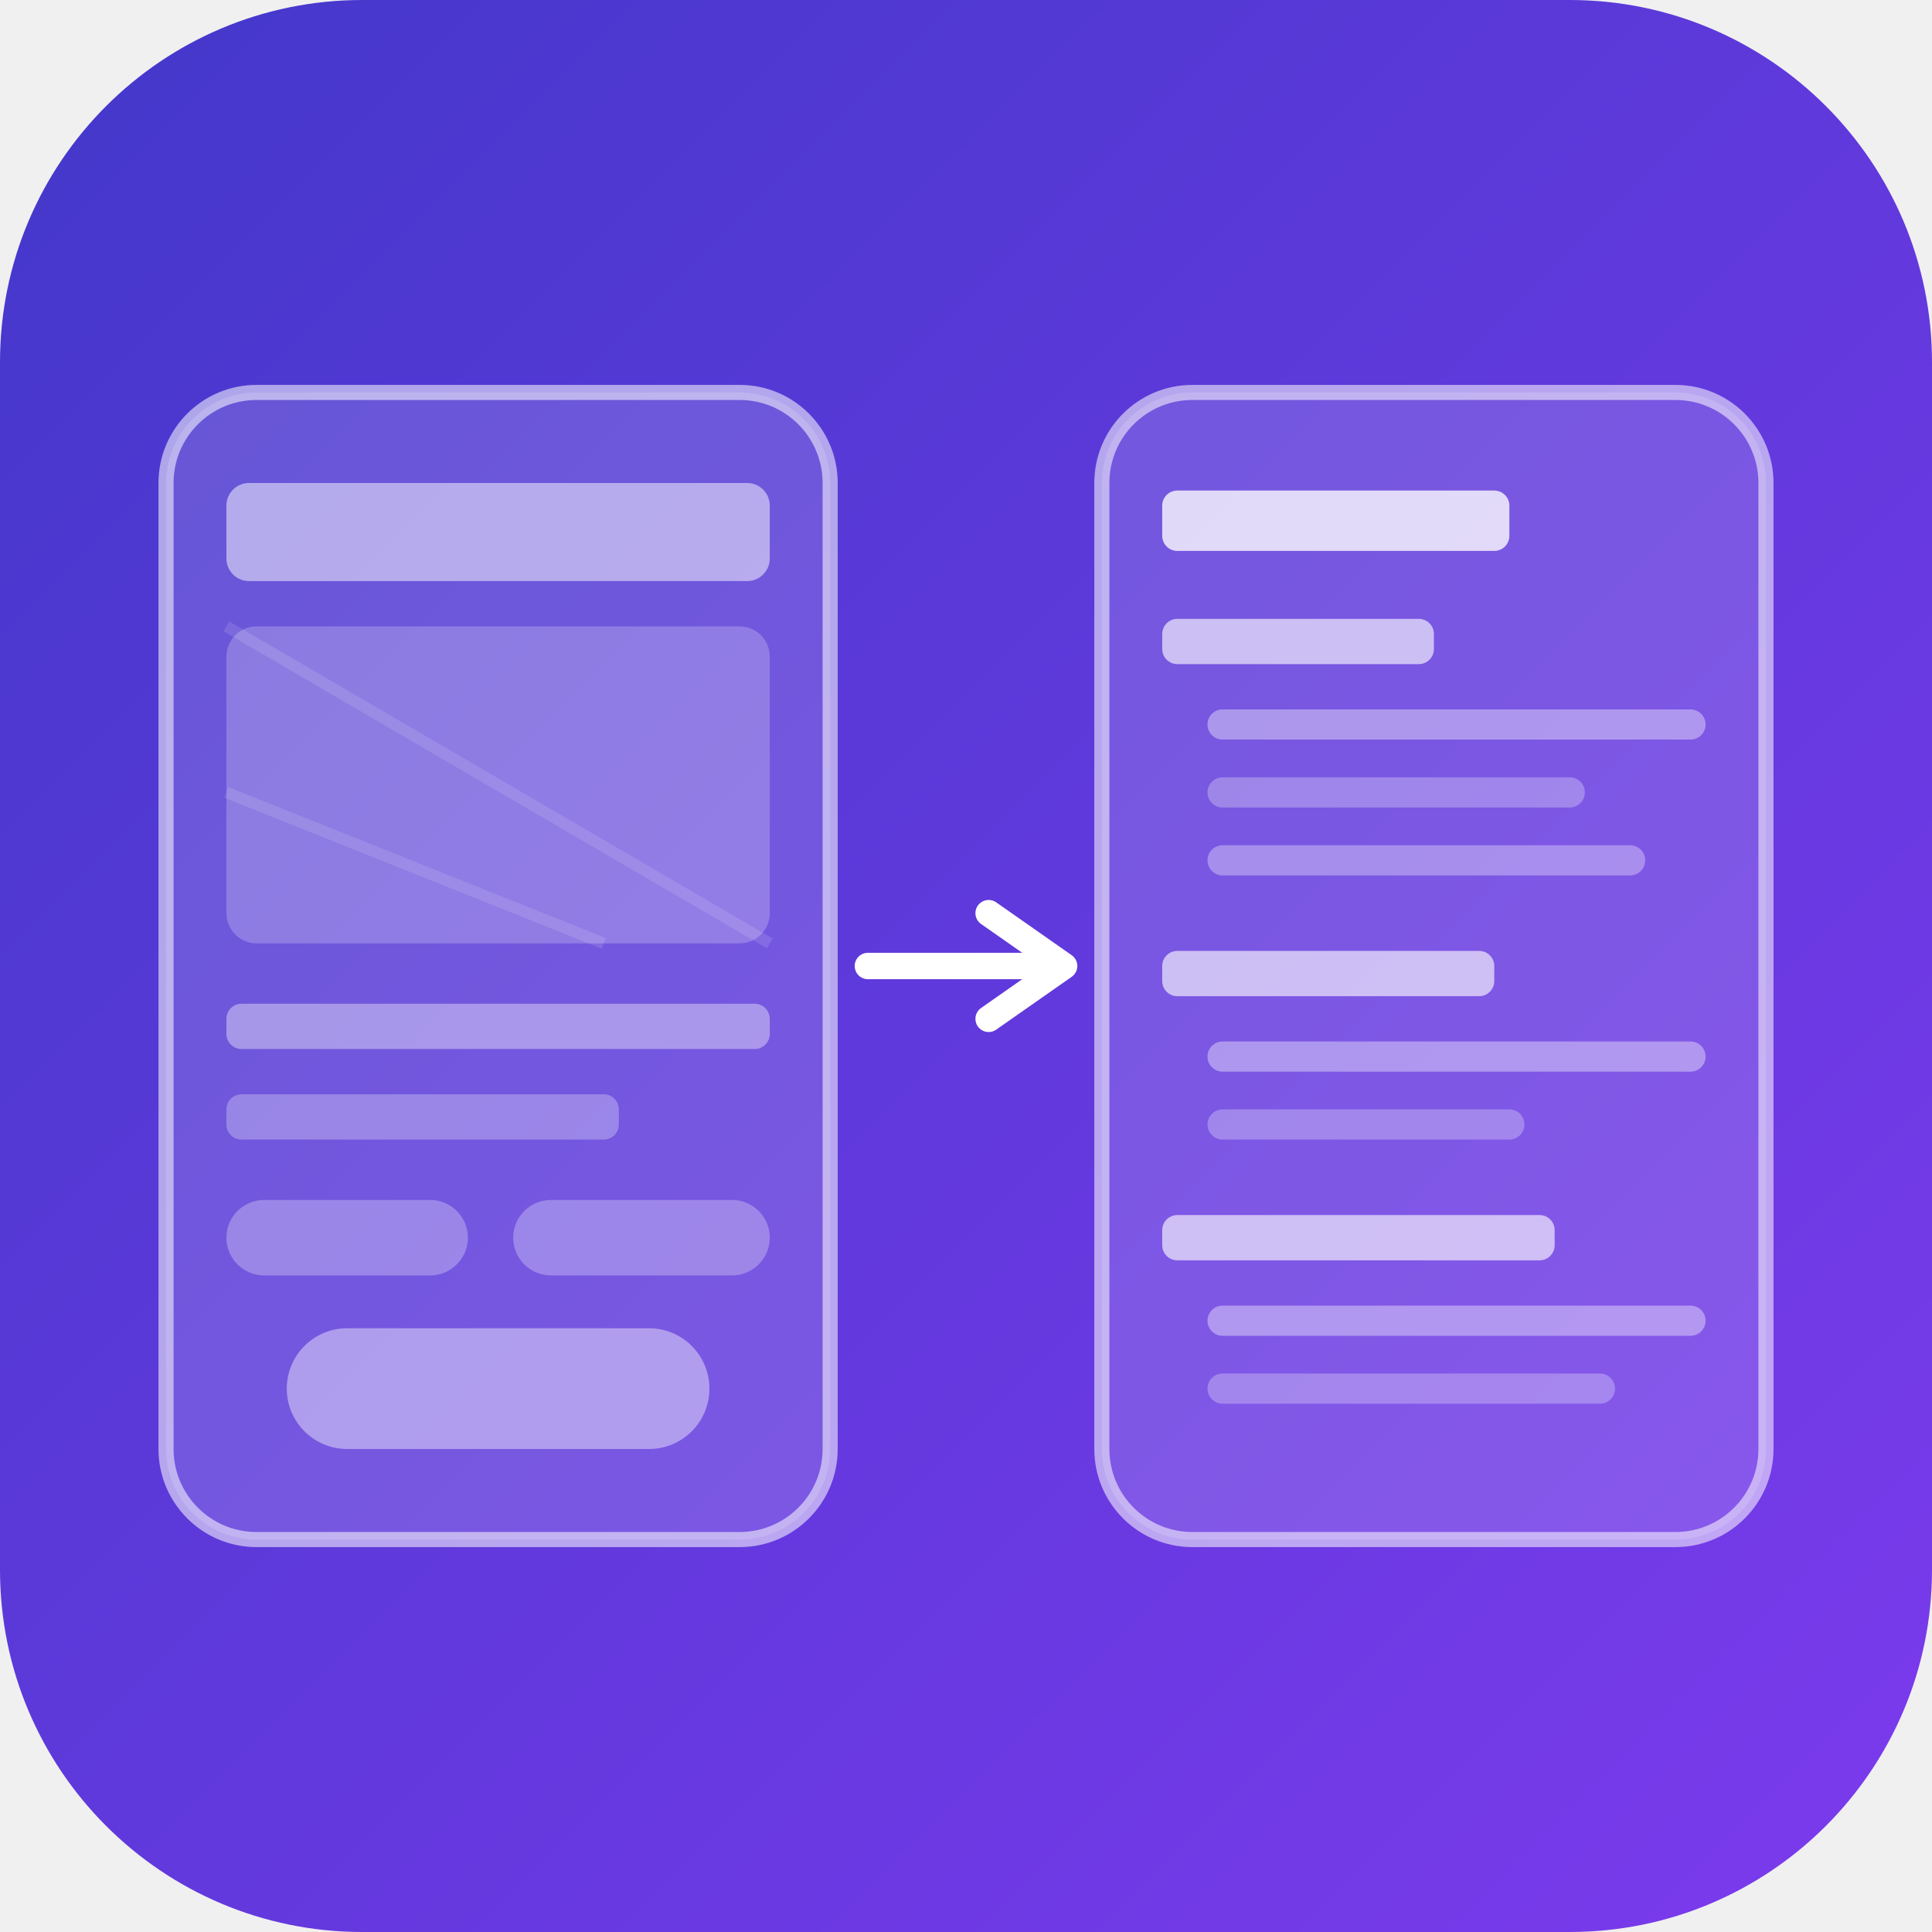
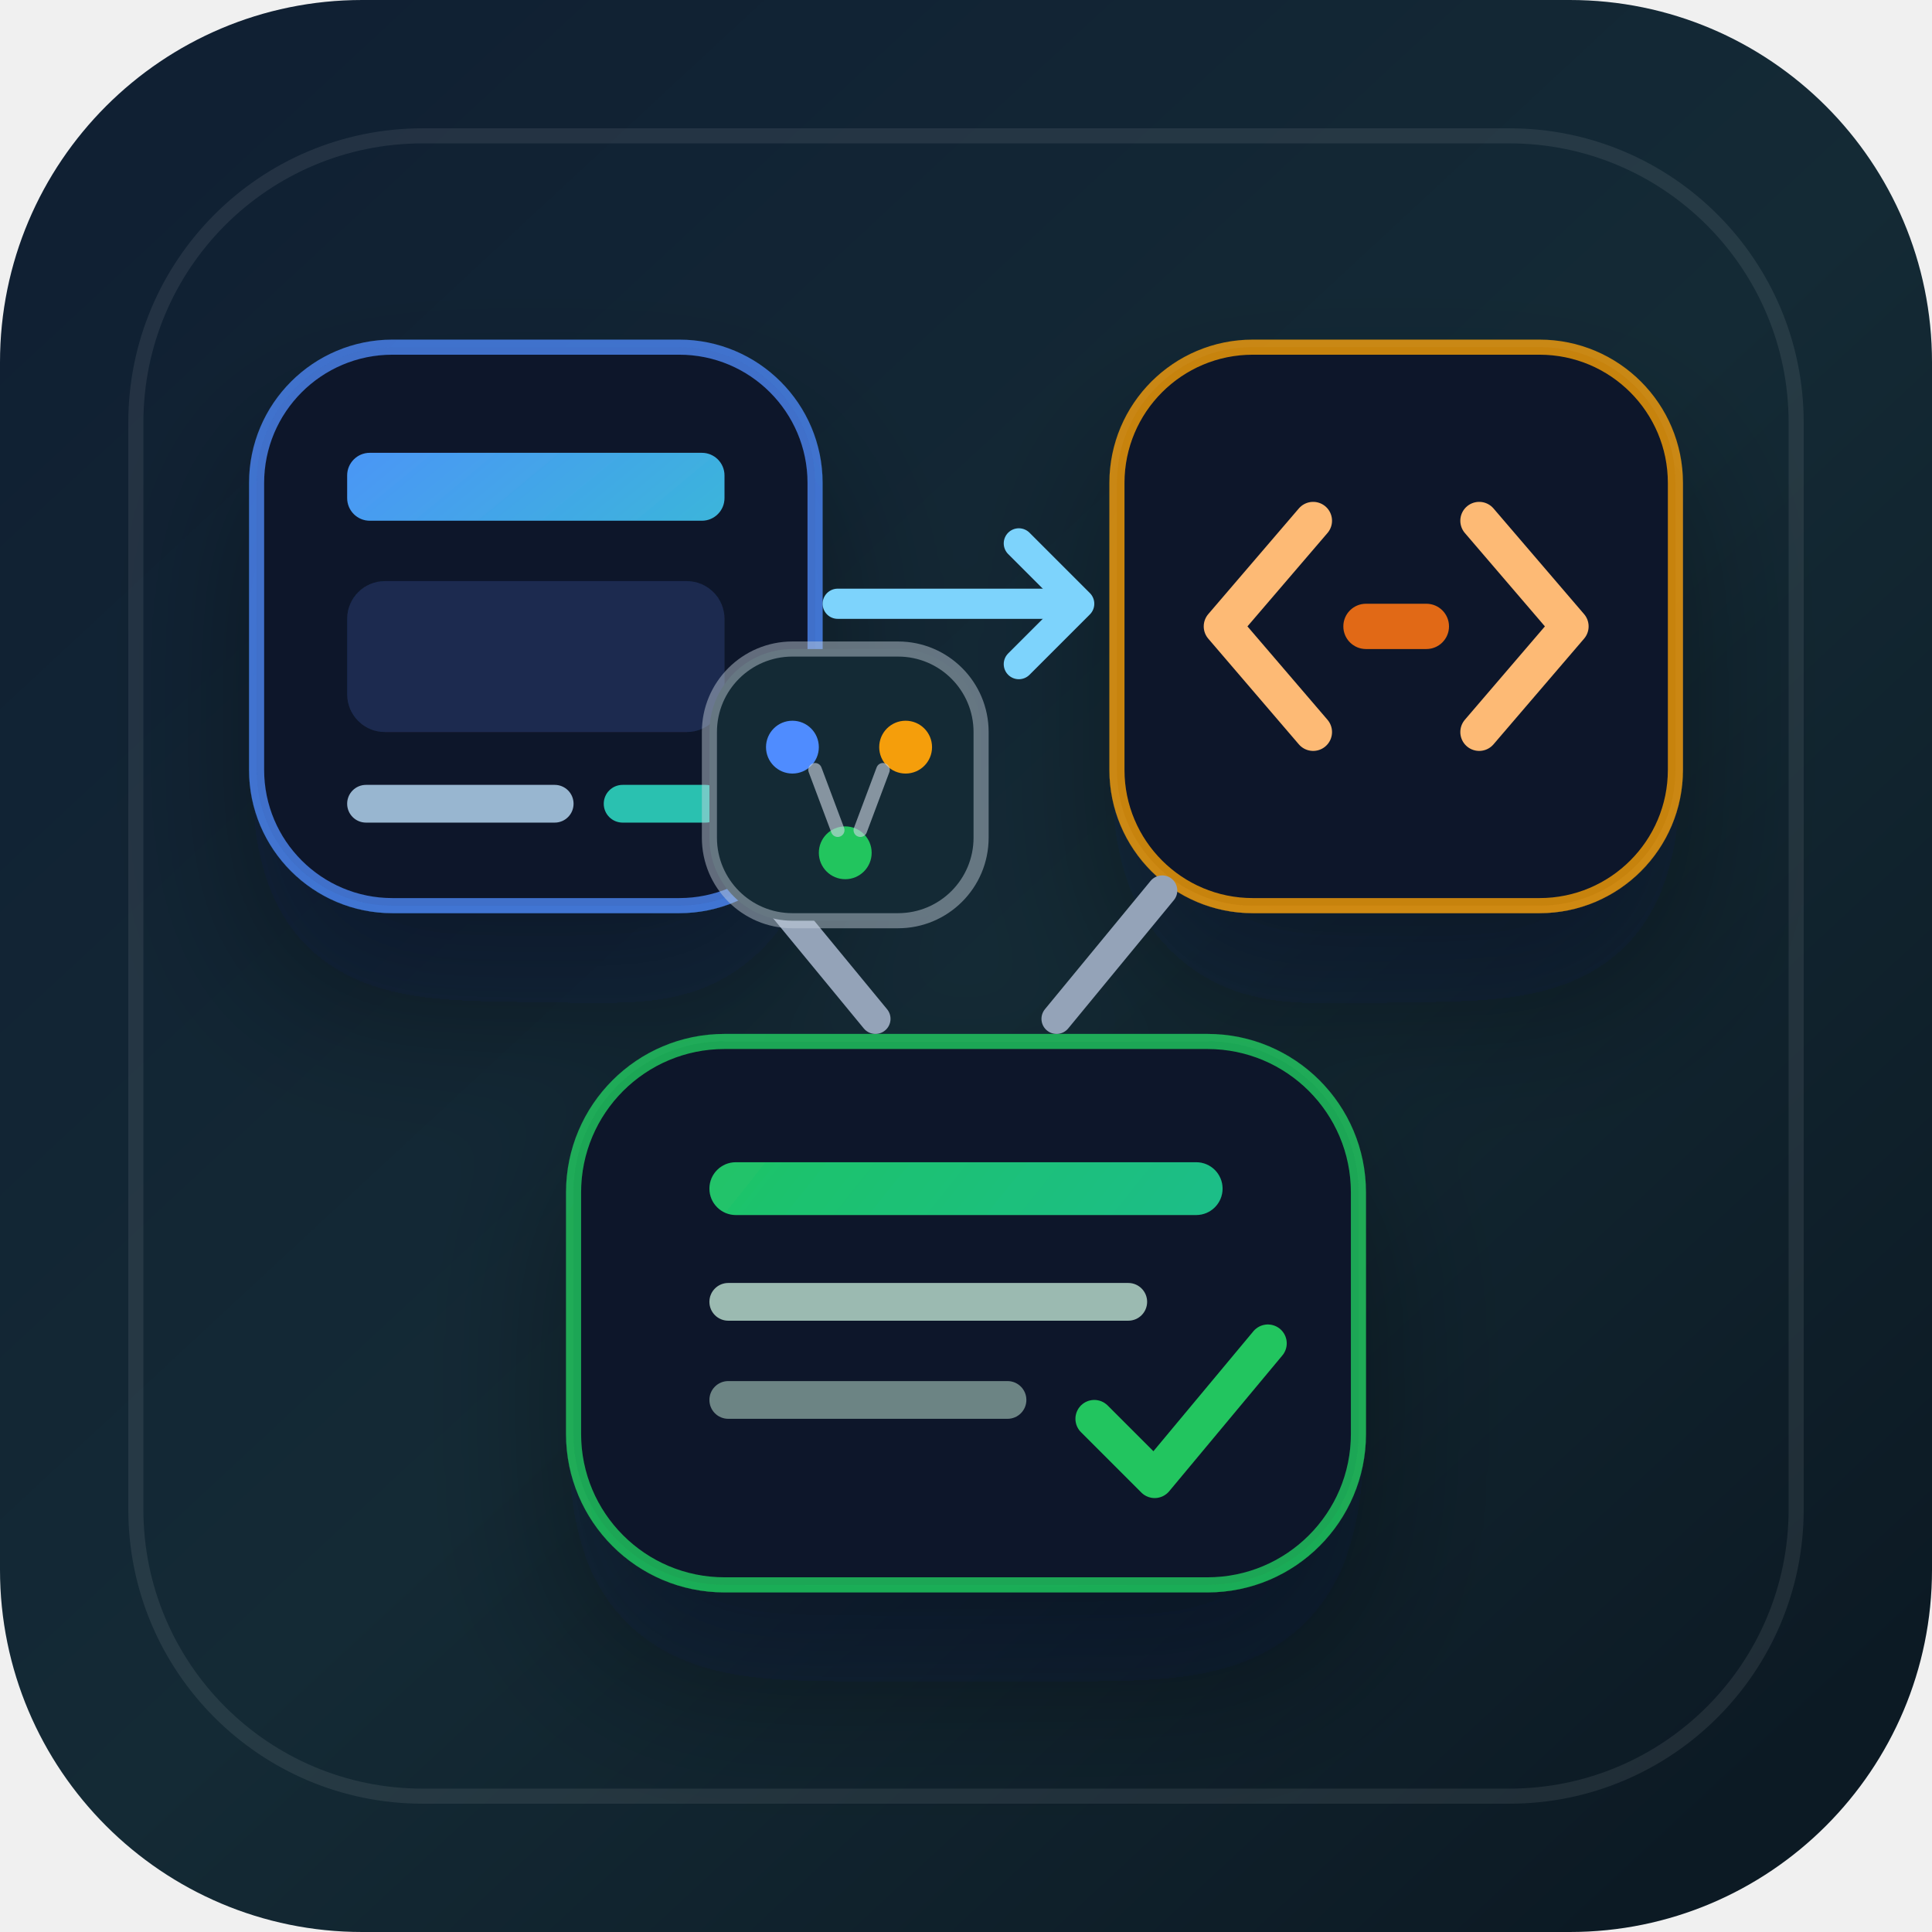
- <svg xmlns="http://www.w3.org/2000/svg" width="256" height="256" viewBox="0 0 256 256">
+ <svg xmlns="http://www.w3.org/2000/svg" width="256" height="256" viewBox="0 0 256 256" role="img" aria-labelledby="title desc">
  <defs>
-     <linearGradient id="bg" x1="0" y1="0" x2="1" y2="1">
-       <stop offset="0%" stop-color="#4338CA" />
-       <stop offset="100%" stop-color="#7C3AED" />
+     <linearGradient id="bg" x1="24" y1="18" x2="230" y2="240" gradientUnits="userSpaceOnUse">
+       <stop offset="0" stop-color="#102033" />
+       <stop offset="0.52" stop-color="#142A35" />
+       <stop offset="1" stop-color="#0C1A24" />
    </linearGradient>
+     <linearGradient id="ui" x1="38" y1="50" x2="96" y2="120" gradientUnits="userSpaceOnUse">
+       <stop offset="0" stop-color="#4F8CFF" />
+       <stop offset="1" stop-color="#2DD4BF" />
+     </linearGradient>
+     <linearGradient id="api" x1="112" y1="48" x2="184" y2="120" gradientUnits="userSpaceOnUse">
+       <stop offset="0" stop-color="#F59E0B" />
+       <stop offset="1" stop-color="#F97316" />
+     </linearGradient>
+     <linearGradient id="spec" x1="84" y1="140" x2="182" y2="218" gradientUnits="userSpaceOnUse">
+       <stop offset="0" stop-color="#22C55E" />
+       <stop offset="1" stop-color="#14B8A6" />
+     </linearGradient>
+     <filter id="shadow" x="-20%" y="-20%" width="140%" height="140%">
+       <feDropShadow dx="0" dy="12" stdDeviation="10" flood-color="#020617" flood-opacity="0.35" />
+     </filter>
  </defs>
  <rect width="256" height="256" rx="48" fill="url(#bg)" />
-   <rect x="22" y="52" width="88" height="152" rx="12" fill="rgba(255,255,255,0.15)" stroke="rgba(255,255,255,0.55)" stroke-width="2" />
-   <rect x="30" y="64" width="72" height="13" rx="3" fill="rgba(255,255,255,0.5)" />
-   <rect x="30" y="83" width="72" height="42" rx="4" fill="rgba(255,255,255,0.22)" />
-   <line x1="30" y1="83" x2="102" y2="125" stroke="rgba(255,255,255,0.12)" stroke-width="1.5" />
-   <line x1="30" y1="105" x2="80" y2="125" stroke="rgba(255,255,255,0.12)" stroke-width="1.5" />
-   <rect x="30" y="133" width="72" height="6" rx="2" fill="rgba(255,255,255,0.38)" />
-   <rect x="30" y="145" width="52" height="6" rx="2" fill="rgba(255,255,255,0.28)" />
-   <rect x="30" y="159" width="32" height="10" rx="5" fill="rgba(255,255,255,0.28)" />
-   <rect x="68" y="159" width="34" height="10" rx="5" fill="rgba(255,255,255,0.28)" />
-   <rect x="38" y="176" width="56" height="16" rx="8" fill="rgba(255,255,255,0.42)" />
-   <g transform="translate(128,128)" stroke="white" stroke-width="3.5" stroke-linecap="round" stroke-linejoin="round" fill="none">
-     <line x1="-13" y1="0" x2="9" y2="0" />
-     <polyline points="3,-7 13,0 3,7" />
+   <rect x="18" y="18" width="220" height="220" rx="38" fill="none" stroke="#FFFFFF" stroke-opacity="0.08" stroke-width="2" />
+   <g filter="url(#shadow)">
+     <rect x="34" y="46" width="74" height="74" rx="18" fill="#0F172A" stroke="#4F8CFF" stroke-opacity="0.75" stroke-width="2" />
+     <rect x="46" y="60" width="50" height="9" rx="3" fill="url(#ui)" />
+     <rect x="46" y="77" width="50" height="20" rx="5" fill="#4F8CFF" fill-opacity="0.18" />
+     <rect x="46" y="104" width="30" height="5" rx="2.5" fill="#BFE3FF" fill-opacity="0.78" />
+     <rect x="80" y="104" width="16" height="5" rx="2.5" fill="#2DD4BF" fill-opacity="0.9" />
+     <rect x="148" y="46" width="74" height="74" rx="18" fill="#0F172A" stroke="#F59E0B" stroke-opacity="0.8" stroke-width="2" />
+     <path d="M174 69 L162 83 L174 97" fill="none" stroke="#FDBA74" stroke-width="5" stroke-linecap="round" stroke-linejoin="round" />
+     <path d="M196 69 L208 83 L196 97" fill="none" stroke="#FDBA74" stroke-width="5" stroke-linecap="round" stroke-linejoin="round" />
+     <rect x="178" y="80" width="14" height="6" rx="3" fill="#F97316" fill-opacity="0.9" />
+     <rect x="76" y="138" width="104" height="72" rx="20" fill="#0F172A" stroke="#22C55E" stroke-opacity="0.82" stroke-width="2" />
+     <rect x="94" y="154" width="68" height="7" rx="3.5" fill="url(#spec)" />
+     <rect x="94" y="170" width="58" height="5" rx="2.5" fill="#D1FAE5" fill-opacity="0.72" />
+     <rect x="94" y="183" width="42" height="5" rx="2.5" fill="#D1FAE5" fill-opacity="0.48" />
+     <path d="M145 188 L153 196 L168 178" fill="none" stroke="#22C55E" stroke-width="5" stroke-linecap="round" stroke-linejoin="round" />
  </g>
-   <rect x="146" y="52" width="88" height="152" rx="12" fill="rgba(255,255,255,0.15)" stroke="rgba(255,255,255,0.55)" stroke-width="2" />
-   <rect x="154" y="65" width="46" height="8" rx="2" fill="rgba(255,255,255,0.78)" />
-   <rect x="154" y="82" width="36" height="6" rx="2" fill="rgba(255,255,255,0.62)" />
-   <rect x="160" y="94" width="66" height="4" rx="2" fill="rgba(255,255,255,0.38)" />
-   <rect x="160" y="103" width="50" height="4" rx="2" fill="rgba(255,255,255,0.28)" />
-   <rect x="160" y="112" width="58" height="4" rx="2" fill="rgba(255,255,255,0.33)" />
-   <rect x="154" y="126" width="44" height="6" rx="2" fill="rgba(255,255,255,0.62)" />
-   <rect x="160" y="138" width="66" height="4" rx="2" fill="rgba(255,255,255,0.38)" />
-   <rect x="160" y="147" width="42" height="4" rx="2" fill="rgba(255,255,255,0.28)" />
-   <rect x="154" y="161" width="52" height="6" rx="2" fill="rgba(255,255,255,0.62)" />
-   <rect x="160" y="173" width="66" height="4" rx="2" fill="rgba(255,255,255,0.38)" />
-   <rect x="160" y="182" width="54" height="4" rx="2" fill="rgba(255,255,255,0.28)" />
+   <g fill="none" stroke-linecap="round" stroke-linejoin="round">
+     <path d="M111 80 H141" stroke="#7DD3FC" stroke-width="4" />
+     <path d="M135 72 L143 80 L135 88" stroke="#7DD3FC" stroke-width="4" />
+     <path d="M102 118 L116 135" stroke="#94A3B8" stroke-width="4" />
+     <path d="M154 118 L140 135" stroke="#94A3B8" stroke-width="4" />
+   </g>
+   <g transform="translate(112 104)">
+     <rect x="-18" y="-18" width="36" height="36" rx="11" fill="#142A35" stroke="#CBD5E1" stroke-opacity="0.45" stroke-width="2" />
+     <circle cx="-7" cy="-5" r="3.5" fill="#4F8CFF" />
+     <circle cx="8" cy="-5" r="3.5" fill="#F59E0B" />
+     <circle cx="0" cy="9" r="3.5" fill="#22C55E" />
+     <path d="M-4 -2 L-1 6 M5 -2 L2 6" stroke="#CBD5E1" stroke-opacity="0.62" stroke-width="1.8" stroke-linecap="round" />
+   </g>
</svg>
